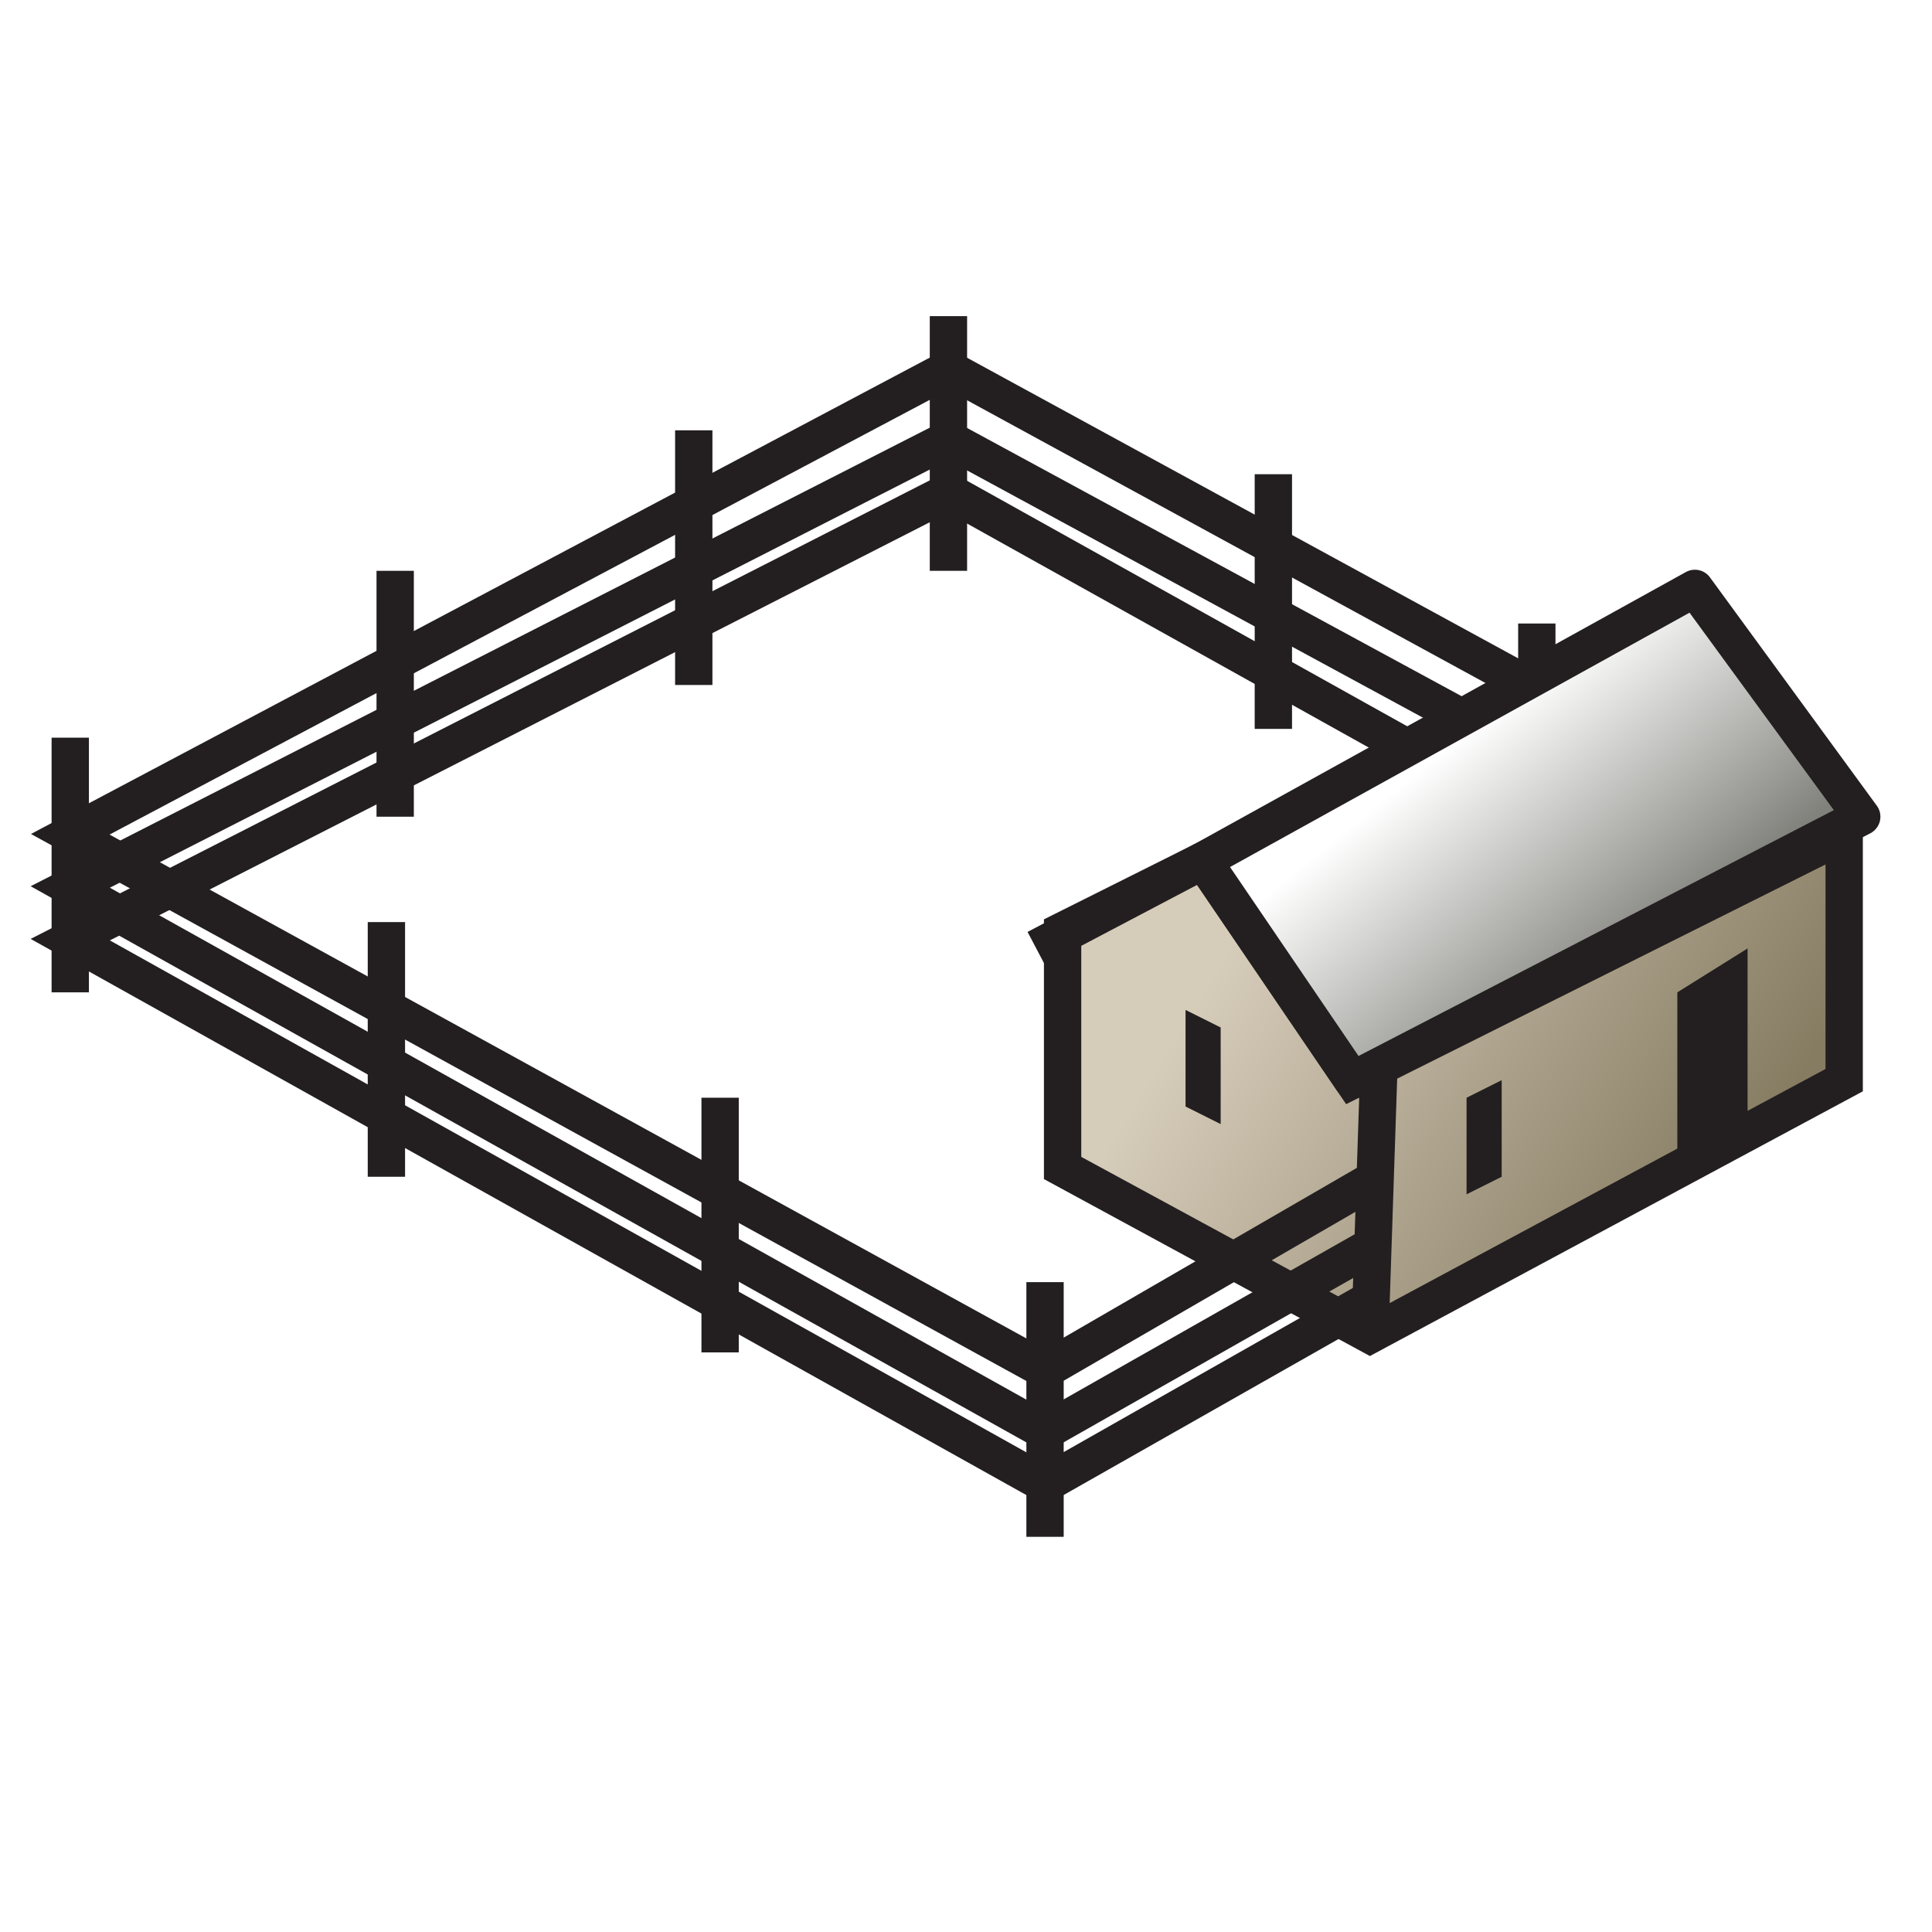
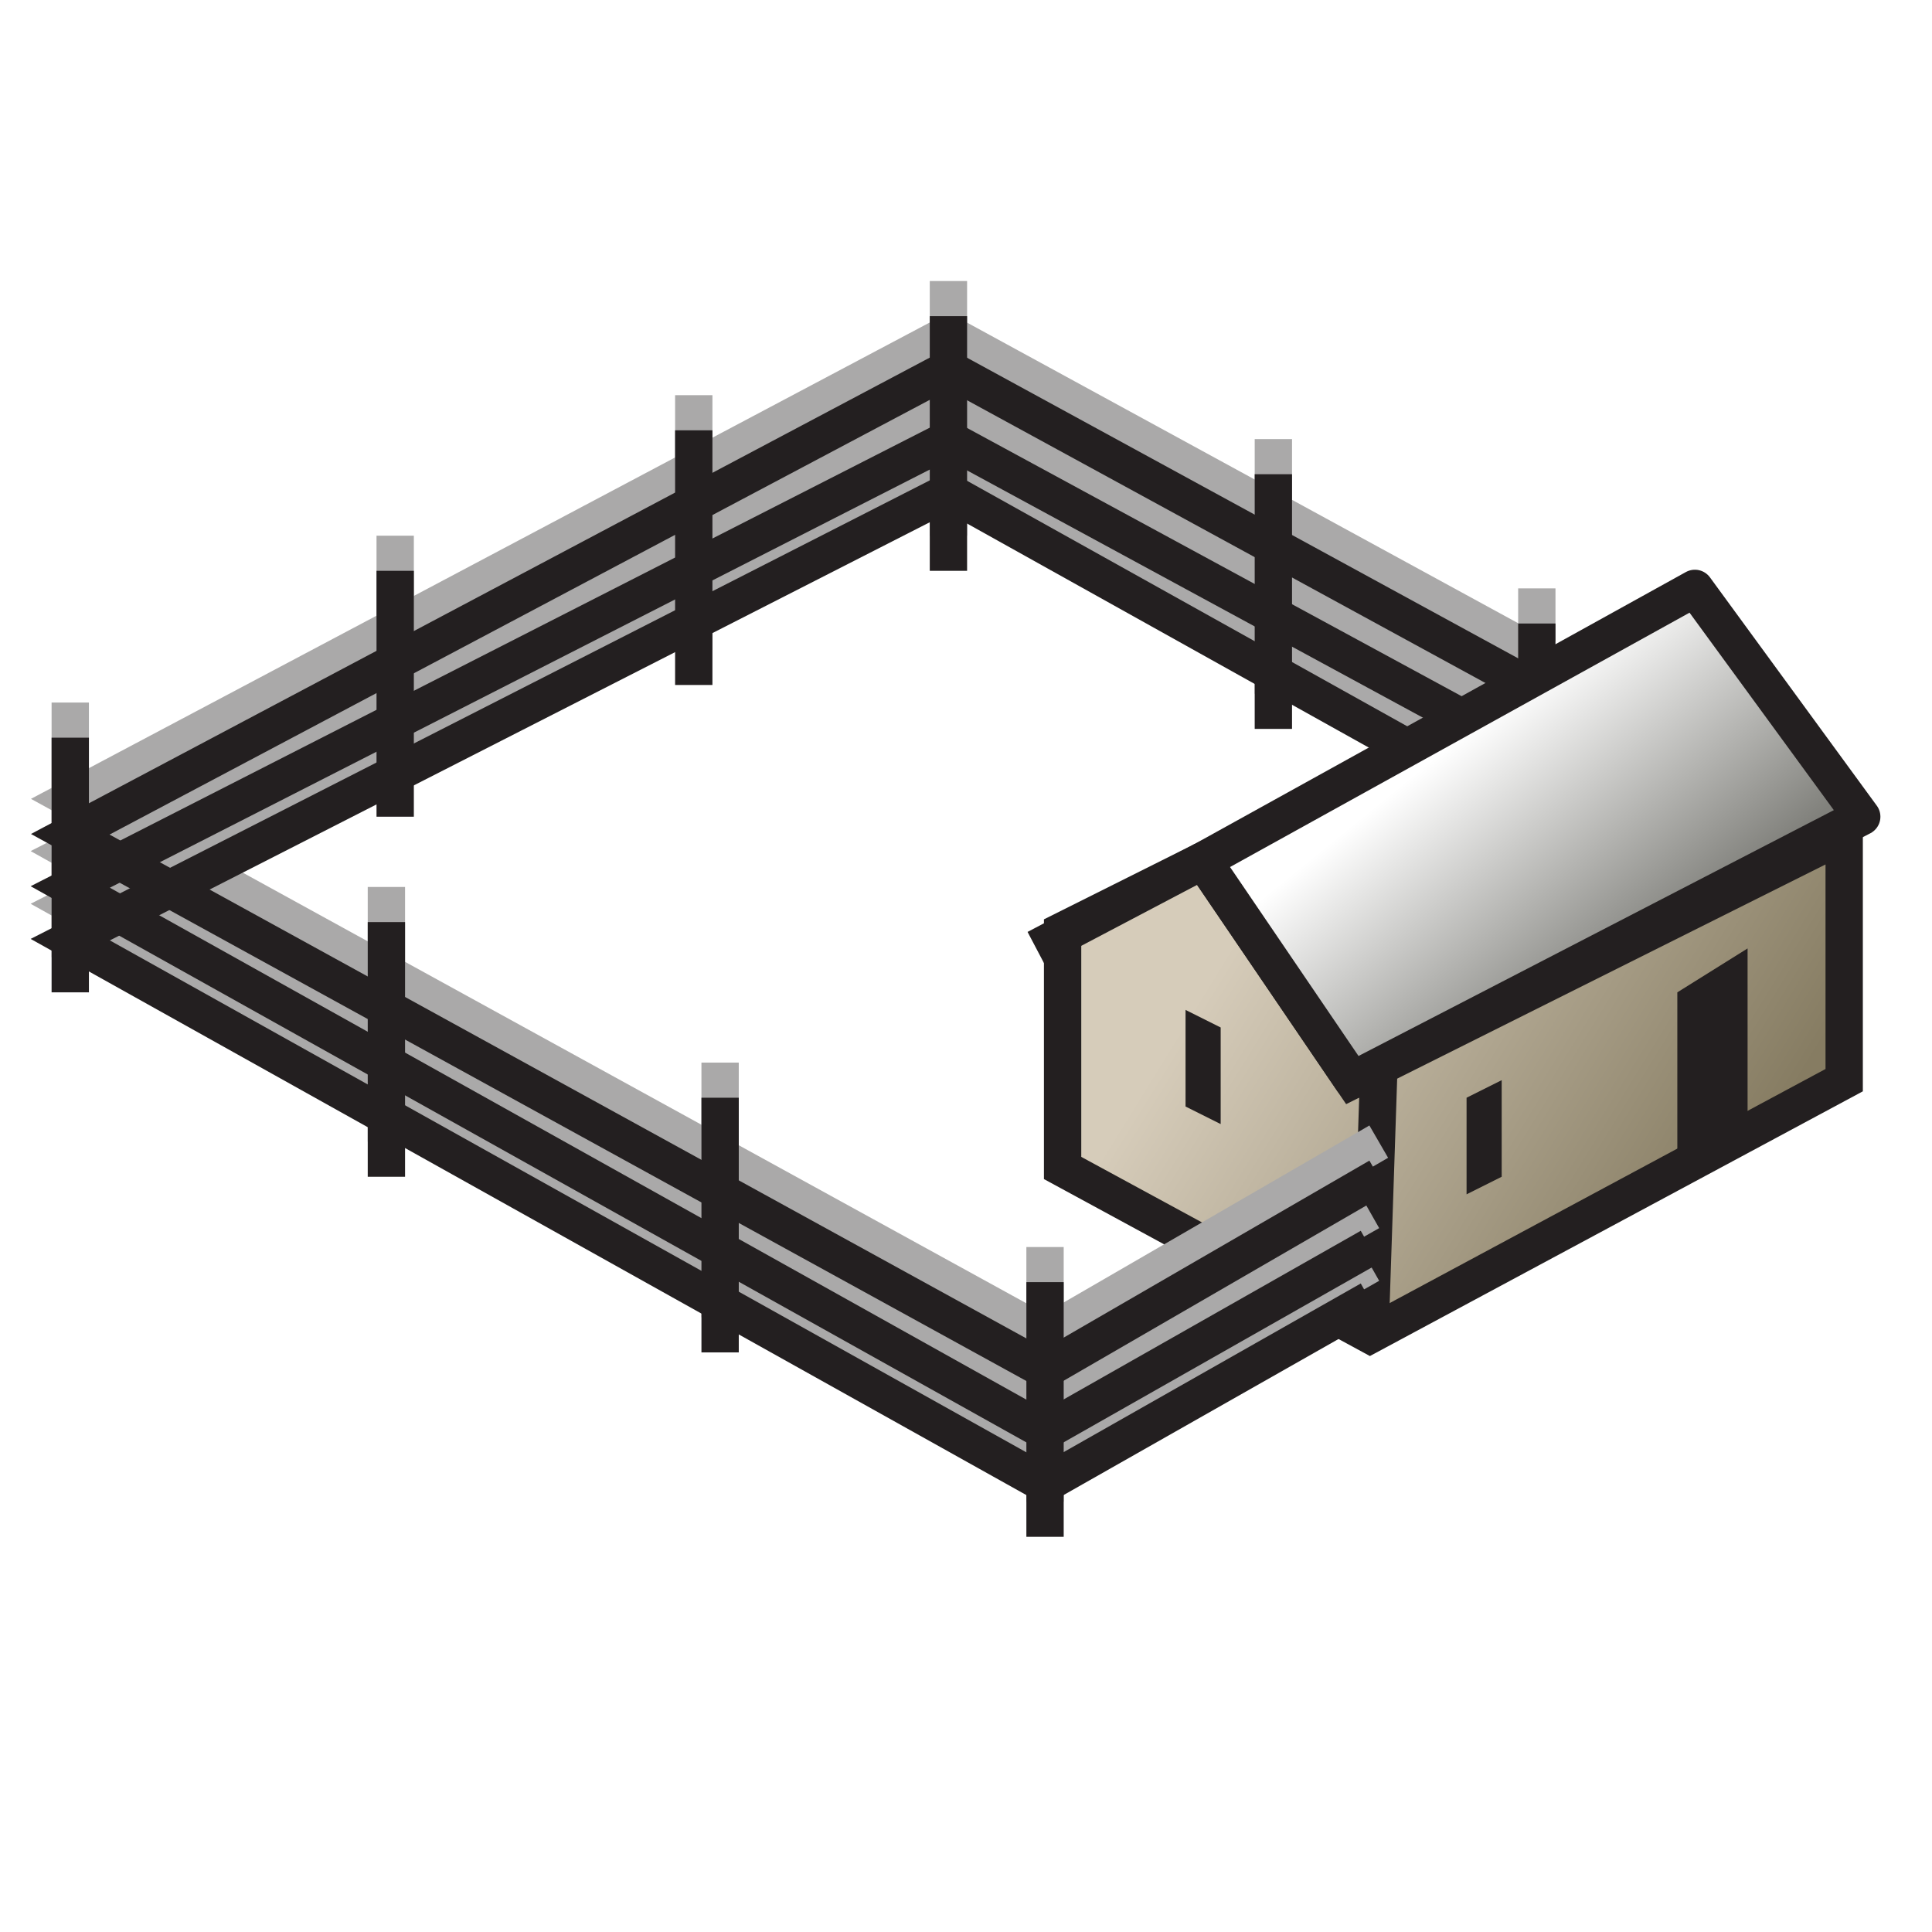
<svg xmlns="http://www.w3.org/2000/svg" version="1.1" id="Calque_1" x="0px" y="0px" viewBox="0 0 22 22" style="enable-background:new 0 0 22 22;" xml:space="preserve">
  <style type="text/css">
	.st0{fill:url(#SVGID_1_);stroke:#231F20;stroke-width:0.425;stroke-miterlimit:10;}
	.st1{fill:none;stroke:#231F20;stroke-width:0.425;stroke-miterlimit:10;}
	.st2{fill:#231F20;}
- 	.st3{fill:url(#SVGID_2_);stroke:#231F20;stroke-width:0.425;stroke-linecap:round;stroke-linejoin:round;}
+ 	.st3{fill:none;stroke:#AAA9A9;stroke-width:0.425;stroke-miterlimit:10;}
+ 	.st4{fill:url(#SVGID_2_);stroke:#231F20;stroke-width:0.425;stroke-linecap:round;stroke-linejoin:round;}
</style>
  <g>
    <g>
-       <linearGradient id="SVGID_1_" gradientUnits="userSpaceOnUse" x1="14.433" y1="10.089" x2="19.809" y2="13.403">
+       <linearGradient id="SVGID_1_" gradientUnits="userSpaceOnUse" x1="14.43" y1="13.907" x2="19.806" y2="10.593" gradientTransform="matrix(1 0 0 -1 0 24)">
        <stop offset="0" style="stop-color:#D6CCBA" />
        <stop offset="1" style="stop-color:#867C62" />
      </linearGradient>
      <polygon class="st0" points="12.1,13.3 15.6,15.2 21,12.3 21,9.5 15.4,12.3 13.7,9.8 12.1,10.6   " />
      <line class="st1" x1="13.7" y1="9.8" x2="11.8" y2="10.8" />
      <line class="st1" x1="15.7" y1="12.2" x2="15.6" y2="15.2" />
    </g>
    <polygon class="st2" points="13.9,12.8 13.5,12.6 13.5,11.5 13.9,11.7  " />
    <polygon class="st2" points="16.7,13.6 17.1,13.4 17.1,12.3 16.7,12.5  " />
    <polygon class="st2" points="19.1,13.3 19.9,12.8 19.9,10.8 19.1,11.3  " />
+     <g>
+       <line class="st3" x1="11.9" y1="17.1" x2="11.9" y2="14.2" />
+       <line class="st3" x1="8.2" y1="15" x2="8.2" y2="12.1" />
+       <line class="st3" x1="4.4" y1="13" x2="4.4" y2="10.1" />
+       <line class="st3" x1="0.8" y1="10.9" x2="0.8" y2="8" />
+       <line class="st3" x1="4.5" y1="8.9" x2="4.5" y2="6.1" />
+       <line class="st3" x1="7.9" y1="7.4" x2="7.9" y2="4.5" />
+       <line class="st3" x1="10.8" y1="6.1" x2="10.8" y2="3.2" />
+       <line class="st3" x1="14.5" y1="7.9" x2="14.5" y2="5" />
+       <polyline class="st3" points="17.1,8 10.8,4.6 0.8,9.7 11.9,15.9 15.6,13.8   " />
+       <polyline class="st3" points="17.4,7.4 10.8,3.8 0.8,9.1 11.9,15.2 15.7,13   " />
+       <line class="st3" x1="17.5" y1="6.7" x2="17.5" y2="7.3" />
+       <polyline class="st3" points="15.6,14.4 11.9,16.5 0.8,10.3 10.8,5.2 16.4,8.3   " />
+     </g>
    <g>
      <line class="st1" x1="11.9" y1="17.5" x2="11.9" y2="14.6" />
      <line class="st1" x1="8.2" y1="15.4" x2="8.2" y2="12.5" />
      <line class="st1" x1="4.4" y1="13.4" x2="4.4" y2="10.5" />
      <line class="st1" x1="0.8" y1="11.3" x2="0.8" y2="8.4" />
      <line class="st1" x1="4.5" y1="9.3" x2="4.5" y2="6.5" />
      <line class="st1" x1="7.9" y1="7.8" x2="7.9" y2="4.9" />
      <line class="st1" x1="10.8" y1="6.5" x2="10.8" y2="3.6" />
      <line class="st1" x1="14.5" y1="8.3" x2="14.5" y2="5.4" />
      <polyline class="st1" points="16.7,8.2 10.8,5 0.8,10.1 11.9,16.3 15.6,14.2   " />
      <polyline class="st1" points="17.4,7.8 10.8,4.2 0.8,9.5 11.9,15.6 15.7,13.4   " />
      <line class="st1" x1="17.5" y1="7.1" x2="17.5" y2="7.7" />
      <polyline class="st1" points="15.6,14.8 11.9,16.9 0.8,10.7 10.8,5.6 16,8.5   " />
    </g>
-     <linearGradient id="SVGID_2_" gradientUnits="userSpaceOnUse" x1="16.51" y1="8.488" x2="18.569" y2="11.019">
+     <linearGradient id="SVGID_2_" gradientUnits="userSpaceOnUse" x1="16.52" y1="15.52" x2="18.579" y2="12.989" gradientTransform="matrix(1 0 0 -1 0 24)">
      <stop offset="0" style="stop-color:#FFFFFF" />
      <stop offset="1" style="stop-color:#81817C" />
    </linearGradient>
-     <polygon class="st3" points="13.7,9.8 15.4,12.3 21.2,9.3 19.3,6.7  " />
+     <polygon class="st4" points="13.7,9.8 15.4,12.3 21.2,9.3 19.3,6.7  " />
  </g>
</svg>
